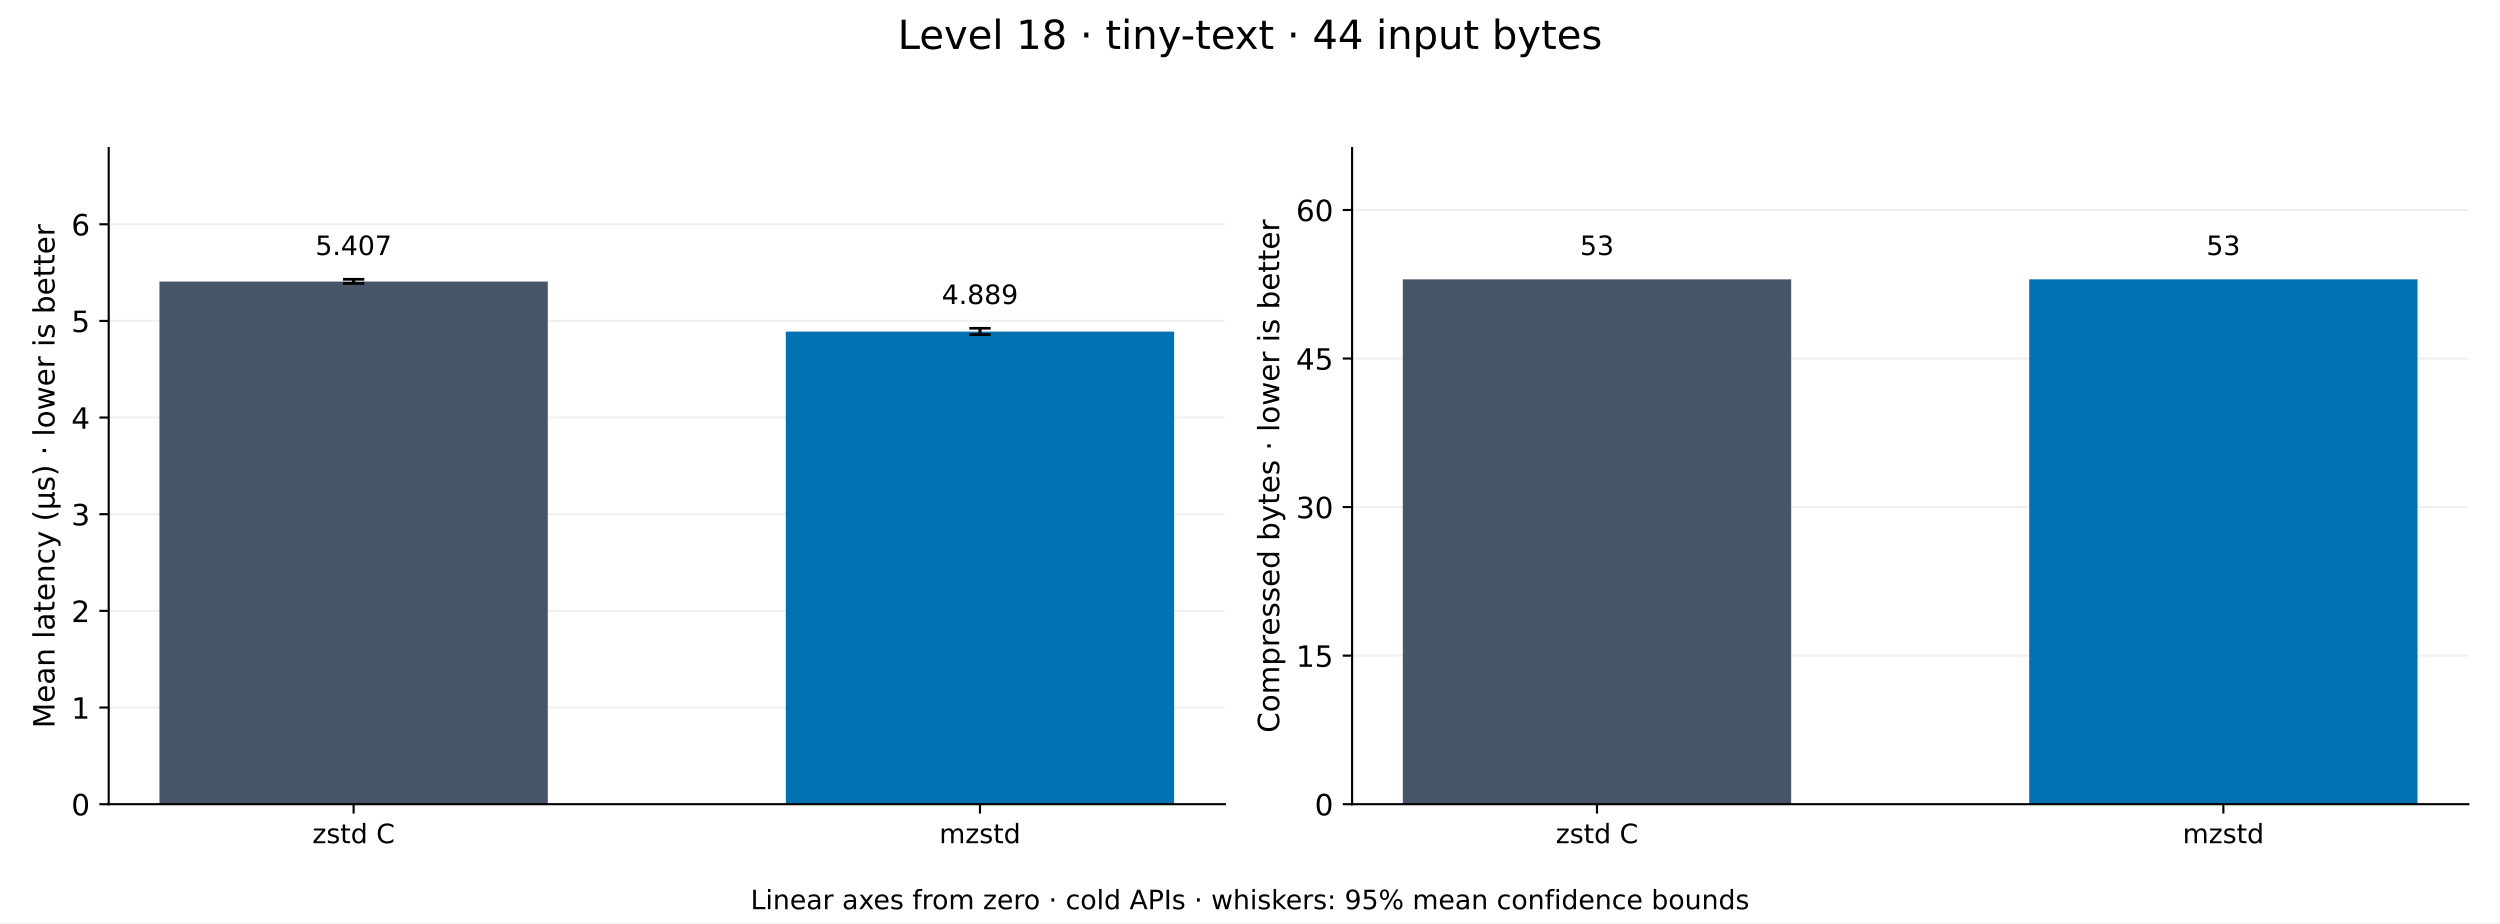
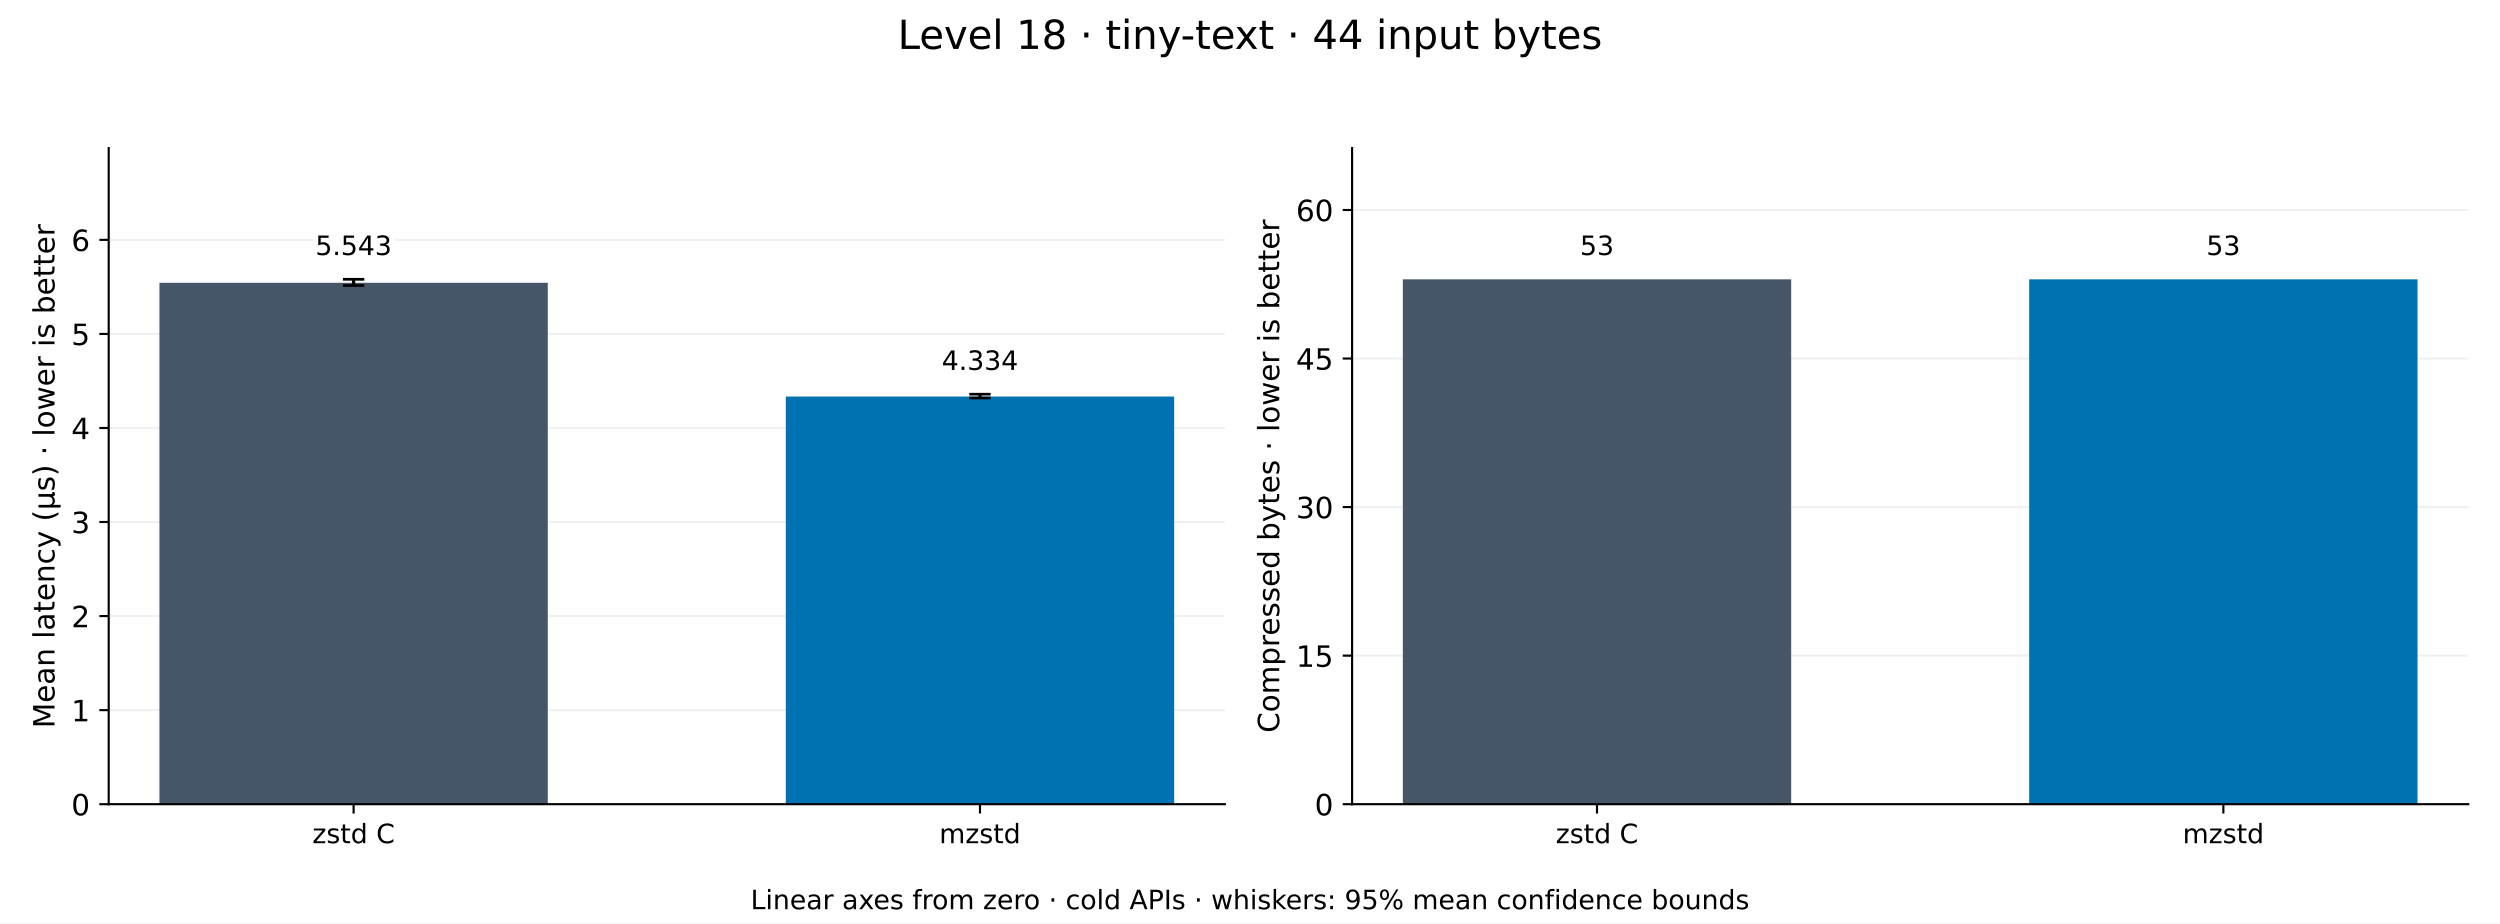
<svg xmlns="http://www.w3.org/2000/svg" xmlns:xlink="http://www.w3.org/1999/xlink" width="936pt" height="345.6pt" viewBox="0 0 936 345.6" version="1.1">
  <defs>
    <style type="text/css">*{stroke-linejoin: round; stroke-linecap: butt}</style>
  </defs>
  <g id="figure_1">
    <g id="patch_1">
      <path d="M 0 345.6 L 936 345.6 L 936 0 L 0 0 z " style="fill: #ffffff" />
    </g>
    <g id="axes_1">
      <g id="patch_2">
        <path d="M 40.7 301.088 L 458.595 301.088 L 458.595 55.44 L 40.7 55.44 z " style="fill: #ffffff" />
      </g>
      <g id="matplotlib.axis_1">
        <g id="xtick_1">
          <g id="line2d_1">
            <defs>
              <path id="mcbfd24ea1b" d="M 0 0 L 0 3.5 " style="stroke: #000000; stroke-width: 0.8" />
            </defs>
            <g>
              <use xlink:href="#mcbfd24ea1b" x="132.393" y="301.088" style="stroke: #000000; stroke-width: 0.8" />
            </g>
          </g>
          <g id="text_1">
            <text style="font-size: 10px; font-family: 'DejaVu Sans', 'Bitstream Vera Sans', 'Computer Modern Sans Serif', 'Lucida Grande', 'Verdana', 'Geneva', 'Lucid', 'Arial', 'Helvetica', 'Avant Garde', sans-serif; text-anchor: middle" x="132.393" y="315.686" transform="rotate(-0 132.393 315.6864)">zstd C</text>
          </g>
        </g>
        <g id="xtick_2">
          <g id="line2d_2">
            <g>
              <use xlink:href="#mcbfd24ea1b" x="366.902" y="301.088" style="stroke: #000000; stroke-width: 0.8" />
            </g>
          </g>
          <g id="text_2">
            <text style="font-size: 10px; font-family: 'DejaVu Sans', 'Bitstream Vera Sans', 'Computer Modern Sans Serif', 'Lucida Grande', 'Verdana', 'Geneva', 'Lucid', 'Arial', 'Helvetica', 'Avant Garde', sans-serif; text-anchor: middle" x="366.902" y="315.686" transform="rotate(-0 366.902 315.6864)">mzstd</text>
          </g>
        </g>
      </g>
      <g id="matplotlib.axis_2">
        <g id="ytick_1">
          <g id="line2d_3">
            <path d="M 40.7 301.088 L 458.595 301.088 " clip-path="url(#pc5649756eb)" style="fill: none; stroke: #b0b0b0; stroke-opacity: 0.18; stroke-width: 0.8; stroke-linecap: square" />
          </g>
          <g id="line2d_4">
            <defs>
              <path id="m862e928616" d="M 0 0 L -3.5 0 " style="stroke: #000000; stroke-width: 0.8" />
            </defs>
            <g>
              <use xlink:href="#m862e928616" x="40.7" y="301.088" style="stroke: #000000; stroke-width: 0.8" />
            </g>
          </g>
          <g id="text_3">
            <text style="font-size: 11px; font-family: 'DejaVu Sans', 'Bitstream Vera Sans', 'Computer Modern Sans Serif', 'Lucida Grande', 'Verdana', 'Geneva', 'Lucid', 'Arial', 'Helvetica', 'Avant Garde', sans-serif; text-anchor: end" x="33.7" y="305.267" transform="rotate(-0 33.7 305.2671)">0</text>
          </g>
        </g>
        <g id="ytick_2">
          <g id="line2d_5">
-             <path d="M 40.7 264.9 L 458.595 264.9 " clip-path="url(#pc5649756eb)" style="fill: none; stroke: #b0b0b0; stroke-opacity: 0.18; stroke-width: 0.8; stroke-linecap: square" />
+             <path d="M 40.7 265.874 L 458.595 265.874 " clip-path="url(#pc5649756eb)" style="fill: none; stroke: #b0b0b0; stroke-opacity: 0.18; stroke-width: 0.8; stroke-linecap: square" />
          </g>
          <g id="line2d_6">
            <g>
-               <use xlink:href="#m862e928616" x="40.7" y="264.9" style="stroke: #000000; stroke-width: 0.8" />
+               <use xlink:href="#m862e928616" x="40.7" y="265.874" style="stroke: #000000; stroke-width: 0.8" />
            </g>
          </g>
          <g id="text_4">
-             <text style="font-size: 11px; font-family: 'DejaVu Sans', 'Bitstream Vera Sans', 'Computer Modern Sans Serif', 'Lucida Grande', 'Verdana', 'Geneva', 'Lucid', 'Arial', 'Helvetica', 'Avant Garde', sans-serif; text-anchor: end" x="33.7" y="269.079" transform="rotate(-0 33.7 269.079)">1</text>
+             <text style="font-size: 11px; font-family: 'DejaVu Sans', 'Bitstream Vera Sans', 'Computer Modern Sans Serif', 'Lucida Grande', 'Verdana', 'Geneva', 'Lucid', 'Arial', 'Helvetica', 'Avant Garde', sans-serif; text-anchor: end" x="33.7" y="270.053" transform="rotate(-0 33.7 270.0534)">1</text>
          </g>
        </g>
        <g id="ytick_3">
          <g id="line2d_7">
-             <path d="M 40.7 228.712 L 458.595 228.712 " clip-path="url(#pc5649756eb)" style="fill: none; stroke: #b0b0b0; stroke-opacity: 0.18; stroke-width: 0.8; stroke-linecap: square" />
+             <path d="M 40.7 230.66 L 458.595 230.66 " clip-path="url(#pc5649756eb)" style="fill: none; stroke: #b0b0b0; stroke-opacity: 0.18; stroke-width: 0.8; stroke-linecap: square" />
          </g>
          <g id="line2d_8">
            <g>
-               <use xlink:href="#m862e928616" x="40.7" y="228.712" style="stroke: #000000; stroke-width: 0.8" />
+               <use xlink:href="#m862e928616" x="40.7" y="230.66" style="stroke: #000000; stroke-width: 0.8" />
            </g>
          </g>
          <g id="text_5">
-             <text style="font-size: 11px; font-family: 'DejaVu Sans', 'Bitstream Vera Sans', 'Computer Modern Sans Serif', 'Lucida Grande', 'Verdana', 'Geneva', 'Lucid', 'Arial', 'Helvetica', 'Avant Garde', sans-serif; text-anchor: end" x="33.7" y="232.891" transform="rotate(-0 33.7 232.8909)">2</text>
+             <text style="font-size: 11px; font-family: 'DejaVu Sans', 'Bitstream Vera Sans', 'Computer Modern Sans Serif', 'Lucida Grande', 'Verdana', 'Geneva', 'Lucid', 'Arial', 'Helvetica', 'Avant Garde', sans-serif; text-anchor: end" x="33.7" y="234.84" transform="rotate(-0 33.7 234.8396)">2</text>
          </g>
        </g>
        <g id="ytick_4">
          <g id="line2d_9">
-             <path d="M 40.7 192.524 L 458.595 192.524 " clip-path="url(#pc5649756eb)" style="fill: none; stroke: #b0b0b0; stroke-opacity: 0.18; stroke-width: 0.8; stroke-linecap: square" />
+             <path d="M 40.7 195.447 L 458.595 195.447 " clip-path="url(#pc5649756eb)" style="fill: none; stroke: #b0b0b0; stroke-opacity: 0.18; stroke-width: 0.8; stroke-linecap: square" />
          </g>
          <g id="line2d_10">
            <g>
-               <use xlink:href="#m862e928616" x="40.7" y="192.524" style="stroke: #000000; stroke-width: 0.8" />
+               <use xlink:href="#m862e928616" x="40.7" y="195.447" style="stroke: #000000; stroke-width: 0.8" />
            </g>
          </g>
          <g id="text_6">
-             <text style="font-size: 11px; font-family: 'DejaVu Sans', 'Bitstream Vera Sans', 'Computer Modern Sans Serif', 'Lucida Grande', 'Verdana', 'Geneva', 'Lucid', 'Arial', 'Helvetica', 'Avant Garde', sans-serif; text-anchor: end" x="33.7" y="196.703" transform="rotate(-0 33.7 196.7028)">3</text>
+             <text style="font-size: 11px; font-family: 'DejaVu Sans', 'Bitstream Vera Sans', 'Computer Modern Sans Serif', 'Lucida Grande', 'Verdana', 'Geneva', 'Lucid', 'Arial', 'Helvetica', 'Avant Garde', sans-serif; text-anchor: end" x="33.7" y="199.626" transform="rotate(-0 33.7 199.6259)">3</text>
          </g>
        </g>
        <g id="ytick_5">
          <g id="line2d_11">
-             <path d="M 40.7 156.336 L 458.595 156.336 " clip-path="url(#pc5649756eb)" style="fill: none; stroke: #b0b0b0; stroke-opacity: 0.18; stroke-width: 0.8; stroke-linecap: square" />
+             <path d="M 40.7 160.233 L 458.595 160.233 " clip-path="url(#pc5649756eb)" style="fill: none; stroke: #b0b0b0; stroke-opacity: 0.18; stroke-width: 0.8; stroke-linecap: square" />
          </g>
          <g id="line2d_12">
            <g>
-               <use xlink:href="#m862e928616" x="40.7" y="156.336" style="stroke: #000000; stroke-width: 0.8" />
+               <use xlink:href="#m862e928616" x="40.7" y="160.233" style="stroke: #000000; stroke-width: 0.8" />
            </g>
          </g>
          <g id="text_7">
-             <text style="font-size: 11px; font-family: 'DejaVu Sans', 'Bitstream Vera Sans', 'Computer Modern Sans Serif', 'Lucida Grande', 'Verdana', 'Geneva', 'Lucid', 'Arial', 'Helvetica', 'Avant Garde', sans-serif; text-anchor: end" x="33.7" y="160.515" transform="rotate(-0 33.7 160.5147)">4</text>
+             <text style="font-size: 11px; font-family: 'DejaVu Sans', 'Bitstream Vera Sans', 'Computer Modern Sans Serif', 'Lucida Grande', 'Verdana', 'Geneva', 'Lucid', 'Arial', 'Helvetica', 'Avant Garde', sans-serif; text-anchor: end" x="33.7" y="164.412" transform="rotate(-0 33.7 164.4121)">4</text>
          </g>
        </g>
        <g id="ytick_6">
          <g id="line2d_13">
-             <path d="M 40.7 120.147 L 458.595 120.147 " clip-path="url(#pc5649756eb)" style="fill: none; stroke: #b0b0b0; stroke-opacity: 0.18; stroke-width: 0.8; stroke-linecap: square" />
+             <path d="M 40.7 125.019 L 458.595 125.019 " clip-path="url(#pc5649756eb)" style="fill: none; stroke: #b0b0b0; stroke-opacity: 0.18; stroke-width: 0.8; stroke-linecap: square" />
          </g>
          <g id="line2d_14">
            <g>
-               <use xlink:href="#m862e928616" x="40.7" y="120.147" style="stroke: #000000; stroke-width: 0.8" />
+               <use xlink:href="#m862e928616" x="40.7" y="125.019" style="stroke: #000000; stroke-width: 0.8" />
            </g>
          </g>
          <g id="text_8">
-             <text style="font-size: 11px; font-family: 'DejaVu Sans', 'Bitstream Vera Sans', 'Computer Modern Sans Serif', 'Lucida Grande', 'Verdana', 'Geneva', 'Lucid', 'Arial', 'Helvetica', 'Avant Garde', sans-serif; text-anchor: end" x="33.7" y="124.327" transform="rotate(-0 33.7 124.3266)">5</text>
+             <text style="font-size: 11px; font-family: 'DejaVu Sans', 'Bitstream Vera Sans', 'Computer Modern Sans Serif', 'Lucida Grande', 'Verdana', 'Geneva', 'Lucid', 'Arial', 'Helvetica', 'Avant Garde', sans-serif; text-anchor: end" x="33.7" y="129.198" transform="rotate(-0 33.7 129.1984)">5</text>
          </g>
        </g>
        <g id="ytick_7">
          <g id="line2d_15">
-             <path d="M 40.7 83.959 L 458.595 83.959 " clip-path="url(#pc5649756eb)" style="fill: none; stroke: #b0b0b0; stroke-opacity: 0.18; stroke-width: 0.8; stroke-linecap: square" />
+             <path d="M 40.7 89.805 L 458.595 89.805 " clip-path="url(#pc5649756eb)" style="fill: none; stroke: #b0b0b0; stroke-opacity: 0.18; stroke-width: 0.8; stroke-linecap: square" />
          </g>
          <g id="line2d_16">
            <g>
-               <use xlink:href="#m862e928616" x="40.7" y="83.959" style="stroke: #000000; stroke-width: 0.8" />
+               <use xlink:href="#m862e928616" x="40.7" y="89.805" style="stroke: #000000; stroke-width: 0.8" />
            </g>
          </g>
          <g id="text_9">
-             <text style="font-size: 11px; font-family: 'DejaVu Sans', 'Bitstream Vera Sans', 'Computer Modern Sans Serif', 'Lucida Grande', 'Verdana', 'Geneva', 'Lucid', 'Arial', 'Helvetica', 'Avant Garde', sans-serif; text-anchor: end" x="33.7" y="88.138" transform="rotate(-0 33.7 88.13845)">6</text>
+             <text style="font-size: 11px; font-family: 'DejaVu Sans', 'Bitstream Vera Sans', 'Computer Modern Sans Serif', 'Lucida Grande', 'Verdana', 'Geneva', 'Lucid', 'Arial', 'Helvetica', 'Avant Garde', sans-serif; text-anchor: end" x="33.7" y="93.985" transform="rotate(-0 33.7 93.9846)">6</text>
          </g>
        </g>
        <g id="text_10">
          <text style="font-size: 11px; font-family: 'DejaVu Sans', 'Bitstream Vera Sans', 'Computer Modern Sans Serif', 'Lucida Grande', 'Verdana', 'Geneva', 'Lucid', 'Arial', 'Helvetica', 'Avant Garde', sans-serif; text-anchor: middle" x="20.414" y="178.264" transform="rotate(-90 20.41359 178.264)">Mean latency (µs) · lower is better</text>
        </g>
      </g>
      <g id="patch_3">
-         <path d="M 59.695 301.088 L 205.091 301.088 L 205.091 105.402 L 59.695 105.402 z " clip-path="url(#pc5649756eb)" style="fill: #475569" />
+         <path d="M 59.695 301.088 L 205.091 301.088 L 205.091 105.886 L 59.695 105.886 z " clip-path="url(#pc5649756eb)" style="fill: #475569" />
      </g>
      <g id="patch_4">
-         <path d="M 294.204 301.088 L 439.6 301.088 L 439.6 124.156 L 294.204 124.156 z " clip-path="url(#pc5649756eb)" style="fill: #0072b2" />
+         <path d="M 294.204 301.088 L 439.6 301.088 L 439.6 148.471 L 294.204 148.471 z " clip-path="url(#pc5649756eb)" style="fill: #0072b2" />
      </g>
      <g id="LineCollection_1">
-         <path d="M 132.393 106.117 L 132.393 104.57 " clip-path="url(#pc5649756eb)" style="fill: none; stroke: #000000; stroke-width: 1.2" />
-         <path d="M 366.902 125.286 L 366.902 122.911 " clip-path="url(#pc5649756eb)" style="fill: none; stroke: #000000; stroke-width: 1.2" />
+         <path d="M 132.393 106.896 L 132.393 104.57 " clip-path="url(#pc5649756eb)" style="fill: none; stroke: #000000; stroke-width: 1.2" />
+         <path d="M 366.902 149.02 L 366.902 147.586 " clip-path="url(#pc5649756eb)" style="fill: none; stroke: #000000; stroke-width: 1.2" />
      </g>
      <g id="line2d_17">
        <defs>
          <path id="mf7f69e77f0" d="M 4 0 L -4 -0 " style="stroke: #000000" />
        </defs>
        <g clip-path="url(#pc5649756eb)">
-           <use xlink:href="#mf7f69e77f0" x="132.393" y="106.117" style="fill: #1f77b4; stroke: #000000" />
-           <use xlink:href="#mf7f69e77f0" x="366.902" y="125.286" style="fill: #1f77b4; stroke: #000000" />
+           <use xlink:href="#mf7f69e77f0" x="132.393" y="106.896" style="fill: #1f77b4; stroke: #000000" />
+           <use xlink:href="#mf7f69e77f0" x="366.902" y="149.02" style="fill: #1f77b4; stroke: #000000" />
        </g>
      </g>
      <g id="line2d_18">
        <g clip-path="url(#pc5649756eb)">
          <use xlink:href="#mf7f69e77f0" x="132.393" y="104.57" style="fill: #1f77b4; stroke: #000000" />
-           <use xlink:href="#mf7f69e77f0" x="366.902" y="122.911" style="fill: #1f77b4; stroke: #000000" />
+           <use xlink:href="#mf7f69e77f0" x="366.902" y="147.586" style="fill: #1f77b4; stroke: #000000" />
        </g>
      </g>
      <g id="patch_5">
        <path d="M 40.7 301.088 L 40.7 55.44 " style="fill: none; stroke: #000000; stroke-width: 0.8; stroke-linejoin: miter; stroke-linecap: square" />
      </g>
      <g id="patch_6">
        <path d="M 40.7 301.088 L 458.595 301.088 " style="fill: none; stroke: #000000; stroke-width: 0.8; stroke-linejoin: miter; stroke-linecap: square" />
      </g>
      <g id="text_11">
        <g id="patch_7">
          <path d="M 117.079 98.57 L 147.707 98.57 L 147.707 86.891 L 117.079 86.891 z " style="fill: #ffffff; opacity: 0.9" />
        </g>
-         <text style="font-size: 10px; font-family: 'DejaVu Sans', 'Bitstream Vera Sans', 'Computer Modern Sans Serif', 'Lucida Grande', 'Verdana', 'Geneva', 'Lucid', 'Arial', 'Helvetica', 'Avant Garde', sans-serif; text-anchor: middle" x="132.393" y="95.49" transform="rotate(-0 132.393 95.48991)">5.407</text>
+         <text style="font-size: 10px; font-family: 'DejaVu Sans', 'Bitstream Vera Sans', 'Computer Modern Sans Serif', 'Lucida Grande', 'Verdana', 'Geneva', 'Lucid', 'Arial', 'Helvetica', 'Avant Garde', sans-serif; text-anchor: middle" x="132.393" y="95.49" transform="rotate(-0 132.393 95.48991)">5.543</text>
      </g>
      <g id="text_12">
        <g id="patch_8">
-           <path d="M 351.588 116.911 L 382.216 116.911 L 382.216 105.233 L 351.588 105.233 z " style="fill: #ffffff; opacity: 0.9" />
-         </g>
-         <text style="font-size: 10px; font-family: 'DejaVu Sans', 'Bitstream Vera Sans', 'Computer Modern Sans Serif', 'Lucida Grande', 'Verdana', 'Geneva', 'Lucid', 'Arial', 'Helvetica', 'Avant Garde', sans-serif; text-anchor: middle" x="366.902" y="113.831" transform="rotate(-0 366.902 113.831)">4.889</text>
+           <path d="M 351.588 141.586 L 382.216 141.586 L 382.216 129.908 L 351.588 129.908 z " style="fill: #ffffff; opacity: 0.9" />
+         </g>
+         <text style="font-size: 10px; font-family: 'DejaVu Sans', 'Bitstream Vera Sans', 'Computer Modern Sans Serif', 'Lucida Grande', 'Verdana', 'Geneva', 'Lucid', 'Arial', 'Helvetica', 'Avant Garde', sans-serif; text-anchor: middle" x="366.902" y="138.507" transform="rotate(-0 366.902 138.5067)">4.334</text>
      </g>
    </g>
    <g id="axes_2">
      <g id="patch_9">
        <path d="M 506.225 301.088 L 924.12 301.088 L 924.12 55.44 L 506.225 55.44 z " style="fill: #ffffff" />
      </g>
      <g id="matplotlib.axis_3">
        <g id="xtick_3">
          <g id="line2d_19">
            <g>
              <use xlink:href="#mcbfd24ea1b" x="597.918" y="301.088" style="stroke: #000000; stroke-width: 0.8" />
            </g>
          </g>
          <g id="text_13">
            <text style="font-size: 10px; font-family: 'DejaVu Sans', 'Bitstream Vera Sans', 'Computer Modern Sans Serif', 'Lucida Grande', 'Verdana', 'Geneva', 'Lucid', 'Arial', 'Helvetica', 'Avant Garde', sans-serif; text-anchor: middle" x="597.918" y="315.686" transform="rotate(-0 597.918 315.6864)">zstd C</text>
          </g>
        </g>
        <g id="xtick_4">
          <g id="line2d_20">
            <g>
              <use xlink:href="#mcbfd24ea1b" x="832.427" y="301.088" style="stroke: #000000; stroke-width: 0.8" />
            </g>
          </g>
          <g id="text_14">
            <text style="font-size: 10px; font-family: 'DejaVu Sans', 'Bitstream Vera Sans', 'Computer Modern Sans Serif', 'Lucida Grande', 'Verdana', 'Geneva', 'Lucid', 'Arial', 'Helvetica', 'Avant Garde', sans-serif; text-anchor: middle" x="832.427" y="315.686" transform="rotate(-0 832.427 315.6864)">mzstd</text>
          </g>
        </g>
      </g>
      <g id="matplotlib.axis_4">
        <g id="ytick_8">
          <g id="line2d_21">
            <path d="M 506.225 301.088 L 924.12 301.088 " clip-path="url(#peb05aad37b)" style="fill: none; stroke: #b0b0b0; stroke-opacity: 0.18; stroke-width: 0.8; stroke-linecap: square" />
          </g>
          <g id="line2d_22">
            <g>
              <use xlink:href="#m862e928616" x="506.225" y="301.088" style="stroke: #000000; stroke-width: 0.8" />
            </g>
          </g>
          <g id="text_15">
            <text style="font-size: 11px; font-family: 'DejaVu Sans', 'Bitstream Vera Sans', 'Computer Modern Sans Serif', 'Lucida Grande', 'Verdana', 'Geneva', 'Lucid', 'Arial', 'Helvetica', 'Avant Garde', sans-serif; text-anchor: end" x="499.225" y="305.267" transform="rotate(-0 499.225 305.2671)">0</text>
          </g>
        </g>
        <g id="ytick_9">
          <g id="line2d_23">
            <path d="M 506.225 245.47 L 924.12 245.47 " clip-path="url(#peb05aad37b)" style="fill: none; stroke: #b0b0b0; stroke-opacity: 0.18; stroke-width: 0.8; stroke-linecap: square" />
          </g>
          <g id="line2d_24">
            <g>
              <use xlink:href="#m862e928616" x="506.225" y="245.47" style="stroke: #000000; stroke-width: 0.8" />
            </g>
          </g>
          <g id="text_16">
            <text style="font-size: 11px; font-family: 'DejaVu Sans', 'Bitstream Vera Sans', 'Computer Modern Sans Serif', 'Lucida Grande', 'Verdana', 'Geneva', 'Lucid', 'Arial', 'Helvetica', 'Avant Garde', sans-serif; text-anchor: end" x="499.225" y="249.649" transform="rotate(-0 499.225 249.6487)">15</text>
          </g>
        </g>
        <g id="ytick_10">
          <g id="line2d_25">
            <path d="M 506.225 189.851 L 924.12 189.851 " clip-path="url(#peb05aad37b)" style="fill: none; stroke: #b0b0b0; stroke-opacity: 0.18; stroke-width: 0.8; stroke-linecap: square" />
          </g>
          <g id="line2d_26">
            <g>
              <use xlink:href="#m862e928616" x="506.225" y="189.851" style="stroke: #000000; stroke-width: 0.8" />
            </g>
          </g>
          <g id="text_17">
            <text style="font-size: 11px; font-family: 'DejaVu Sans', 'Bitstream Vera Sans', 'Computer Modern Sans Serif', 'Lucida Grande', 'Verdana', 'Geneva', 'Lucid', 'Arial', 'Helvetica', 'Avant Garde', sans-serif; text-anchor: end" x="499.225" y="194.03" transform="rotate(-0 499.225 194.0303)">30</text>
          </g>
        </g>
        <g id="ytick_11">
          <g id="line2d_27">
            <path d="M 506.225 134.233 L 924.12 134.233 " clip-path="url(#peb05aad37b)" style="fill: none; stroke: #b0b0b0; stroke-opacity: 0.18; stroke-width: 0.8; stroke-linecap: square" />
          </g>
          <g id="line2d_28">
            <g>
              <use xlink:href="#m862e928616" x="506.225" y="134.233" style="stroke: #000000; stroke-width: 0.8" />
            </g>
          </g>
          <g id="text_18">
            <text style="font-size: 11px; font-family: 'DejaVu Sans', 'Bitstream Vera Sans', 'Computer Modern Sans Serif', 'Lucida Grande', 'Verdana', 'Geneva', 'Lucid', 'Arial', 'Helvetica', 'Avant Garde', sans-serif; text-anchor: end" x="499.225" y="138.412" transform="rotate(-0 499.225 138.4119)">45</text>
          </g>
        </g>
        <g id="ytick_12">
          <g id="line2d_29">
            <path d="M 506.225 78.614 L 924.12 78.614 " clip-path="url(#peb05aad37b)" style="fill: none; stroke: #b0b0b0; stroke-opacity: 0.18; stroke-width: 0.8; stroke-linecap: square" />
          </g>
          <g id="line2d_30">
            <g>
              <use xlink:href="#m862e928616" x="506.225" y="78.614" style="stroke: #000000; stroke-width: 0.8" />
            </g>
          </g>
          <g id="text_19">
            <text style="font-size: 11px; font-family: 'DejaVu Sans', 'Bitstream Vera Sans', 'Computer Modern Sans Serif', 'Lucida Grande', 'Verdana', 'Geneva', 'Lucid', 'Arial', 'Helvetica', 'Avant Garde', sans-serif; text-anchor: end" x="499.225" y="82.793" transform="rotate(-0 499.225 82.79348)">60</text>
          </g>
        </g>
        <g id="text_20">
          <text style="font-size: 11px; font-family: 'DejaVu Sans', 'Bitstream Vera Sans', 'Computer Modern Sans Serif', 'Lucida Grande', 'Verdana', 'Geneva', 'Lucid', 'Arial', 'Helvetica', 'Avant Garde', sans-serif; text-anchor: middle" x="478.94" y="178.264" transform="rotate(-90 478.9398 178.264)">Compressed bytes · lower is better</text>
        </g>
      </g>
      <g id="patch_10">
        <path d="M 525.22 301.088 L 670.616 301.088 L 670.616 104.57 L 525.22 104.57 z " clip-path="url(#peb05aad37b)" style="fill: #475569" />
      </g>
      <g id="patch_11">
        <path d="M 759.729 301.088 L 905.125 301.088 L 905.125 104.57 L 759.729 104.57 z " clip-path="url(#peb05aad37b)" style="fill: #0072b2" />
      </g>
      <g id="patch_12">
        <path d="M 506.225 301.088 L 506.225 55.44 " style="fill: none; stroke: #000000; stroke-width: 0.8; stroke-linejoin: miter; stroke-linecap: square" />
      </g>
      <g id="patch_13">
        <path d="M 506.225 301.088 L 924.12 301.088 " style="fill: none; stroke: #000000; stroke-width: 0.8; stroke-linejoin: miter; stroke-linecap: square" />
      </g>
      <g id="text_21">
        <g id="patch_14">
          <path d="M 590.556 98.57 L 605.281 98.57 L 605.281 86.891 L 590.556 86.891 z " style="fill: #ffffff; opacity: 0.9" />
        </g>
        <text style="font-size: 10px; font-family: 'DejaVu Sans', 'Bitstream Vera Sans', 'Computer Modern Sans Serif', 'Lucida Grande', 'Verdana', 'Geneva', 'Lucid', 'Arial', 'Helvetica', 'Avant Garde', sans-serif; text-anchor: middle" x="597.918" y="95.49" transform="rotate(-0 597.918 95.48991)">53</text>
      </g>
      <g id="text_22">
        <g id="patch_15">
          <path d="M 825.064 98.57 L 839.789 98.57 L 839.789 86.891 L 825.064 86.891 z " style="fill: #ffffff; opacity: 0.9" />
        </g>
        <text style="font-size: 10px; font-family: 'DejaVu Sans', 'Bitstream Vera Sans', 'Computer Modern Sans Serif', 'Lucida Grande', 'Verdana', 'Geneva', 'Lucid', 'Arial', 'Helvetica', 'Avant Garde', sans-serif; text-anchor: middle" x="832.427" y="95.49" transform="rotate(-0 832.427 95.48991)">53</text>
      </g>
    </g>
    <g id="text_23">
      <text style="font-size: 15px; font-family: 'DejaVu Sans', 'Bitstream Vera Sans', 'Computer Modern Sans Serif', 'Lucida Grande', 'Verdana', 'Geneva', 'Lucid', 'Arial', 'Helvetica', 'Avant Garde', sans-serif; text-anchor: middle" x="468" y="18.31" transform="rotate(-0 468 18.30966)">Level 18 · tiny-text · 44 input bytes</text>
    </g>
    <g id="text_24">
      <text style="font-size: 10px; font-family: 'DejaVu Sans', 'Bitstream Vera Sans', 'Computer Modern Sans Serif', 'Lucida Grande', 'Verdana', 'Geneva', 'Lucid', 'Arial', 'Helvetica', 'Avant Garde', sans-serif; text-anchor: middle" x="468" y="340.416" transform="rotate(-0 468 340.416)">Linear axes from zero · cold APIs · whiskers: 95% mean confidence bounds</text>
    </g>
  </g>
  <defs>
    <clipPath id="pc5649756eb">
      <rect x="40.7" y="55.44" width="417.895" height="245.648" />
    </clipPath>
    <clipPath id="peb05aad37b">
      <rect x="506.225" y="55.44" width="417.895" height="245.648" />
    </clipPath>
  </defs>
</svg>
